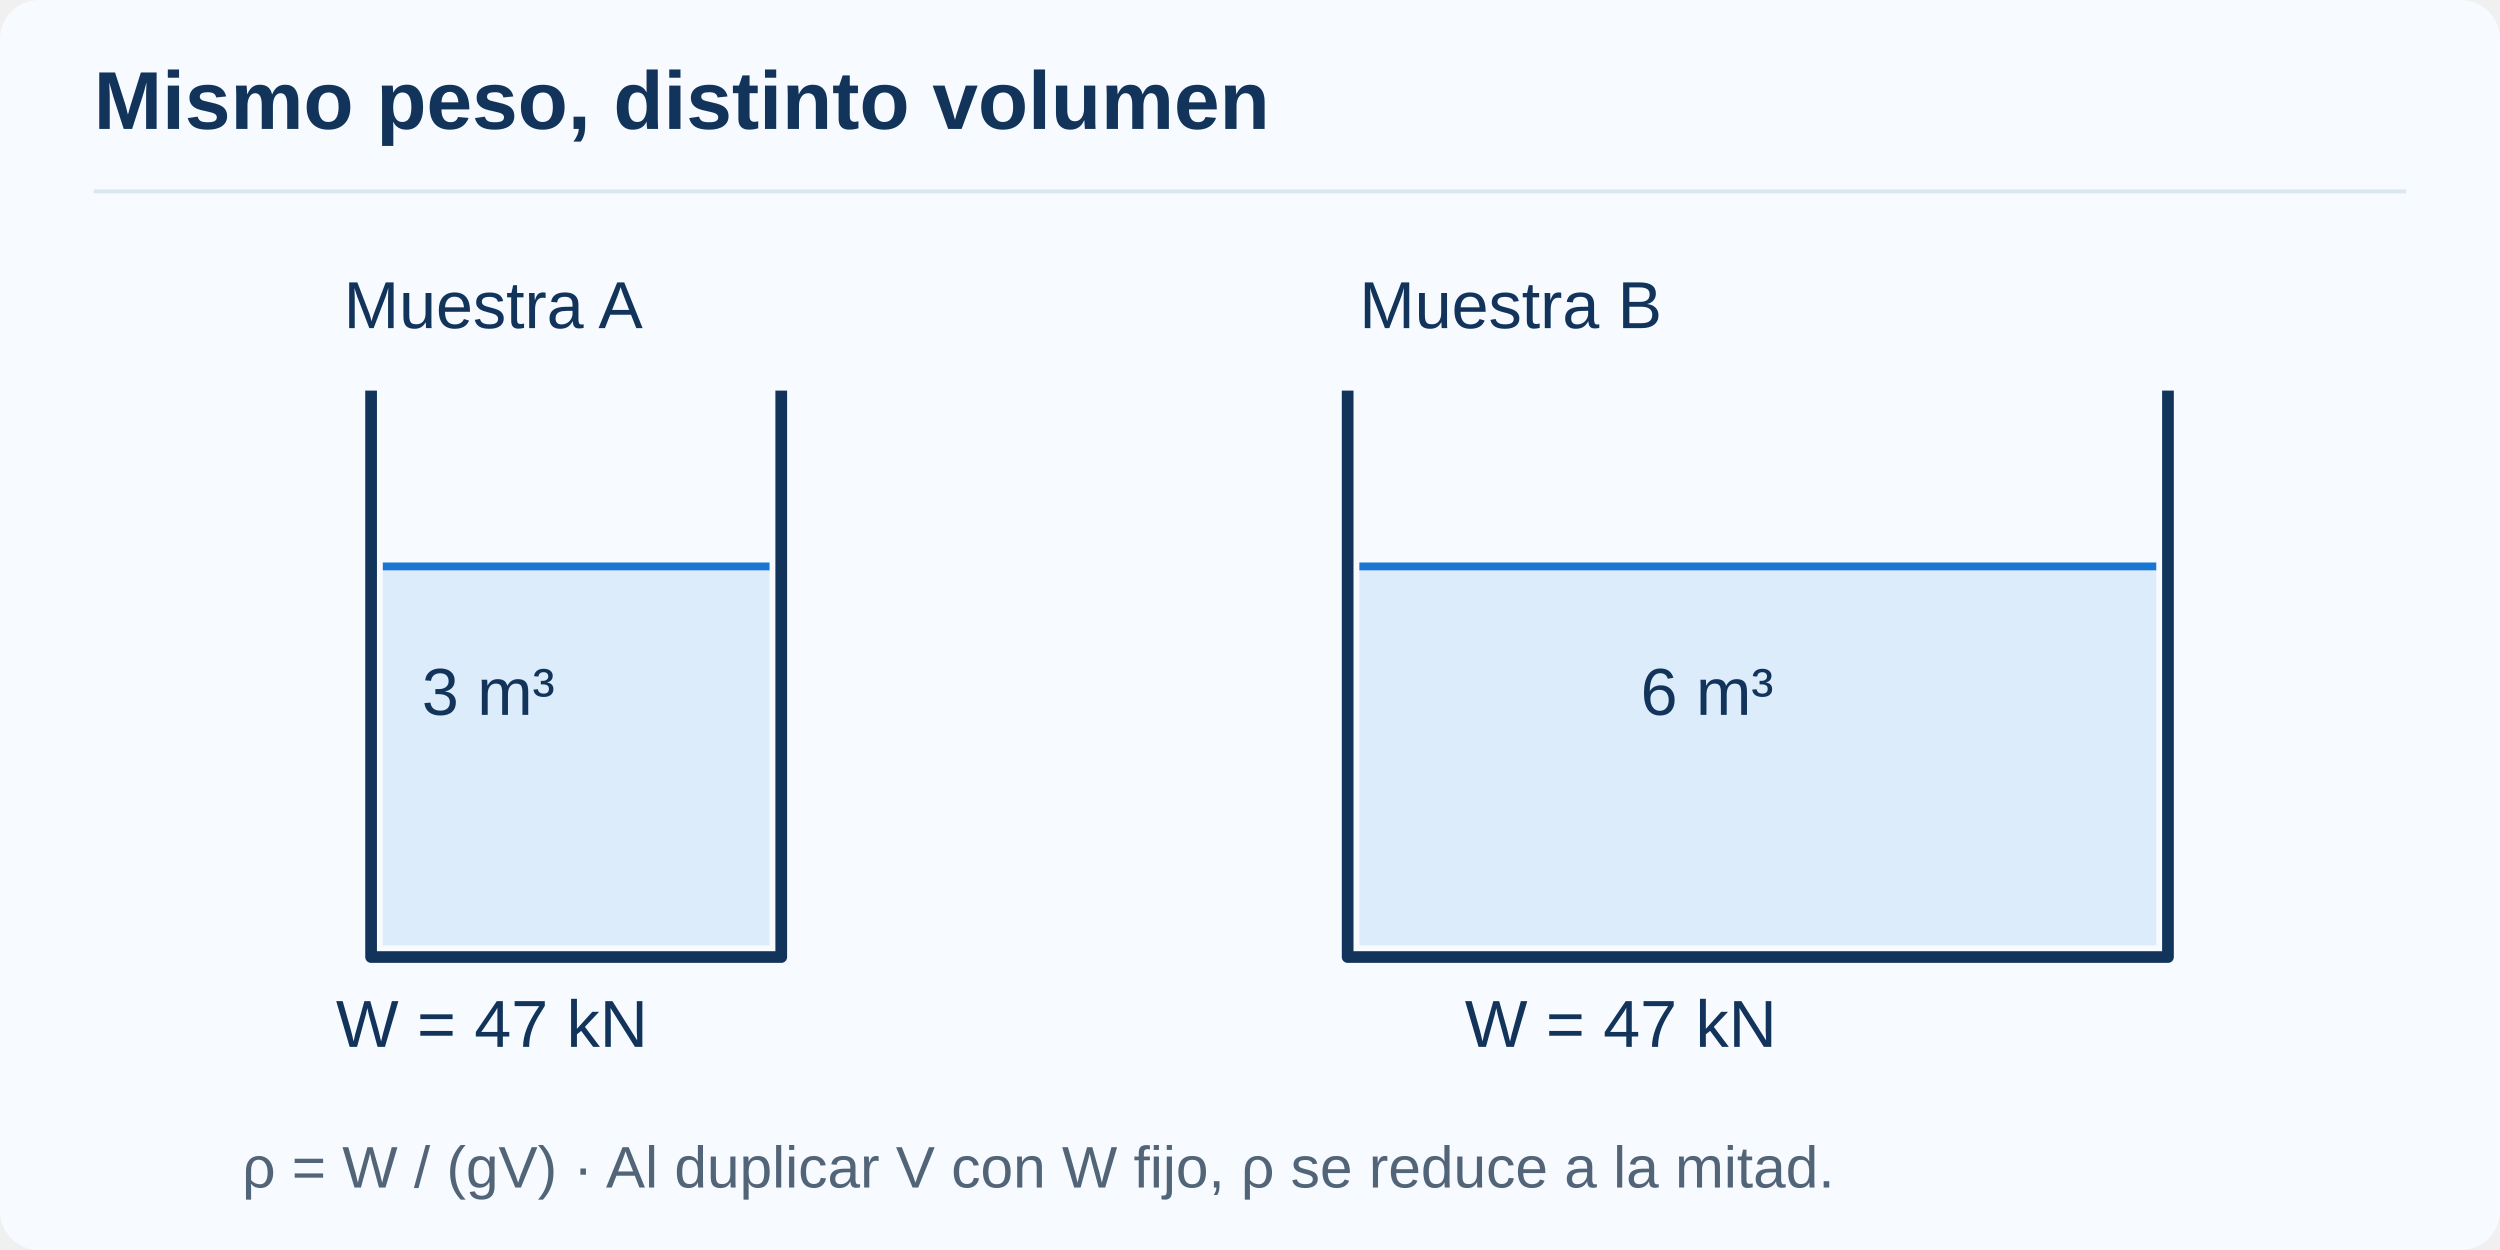
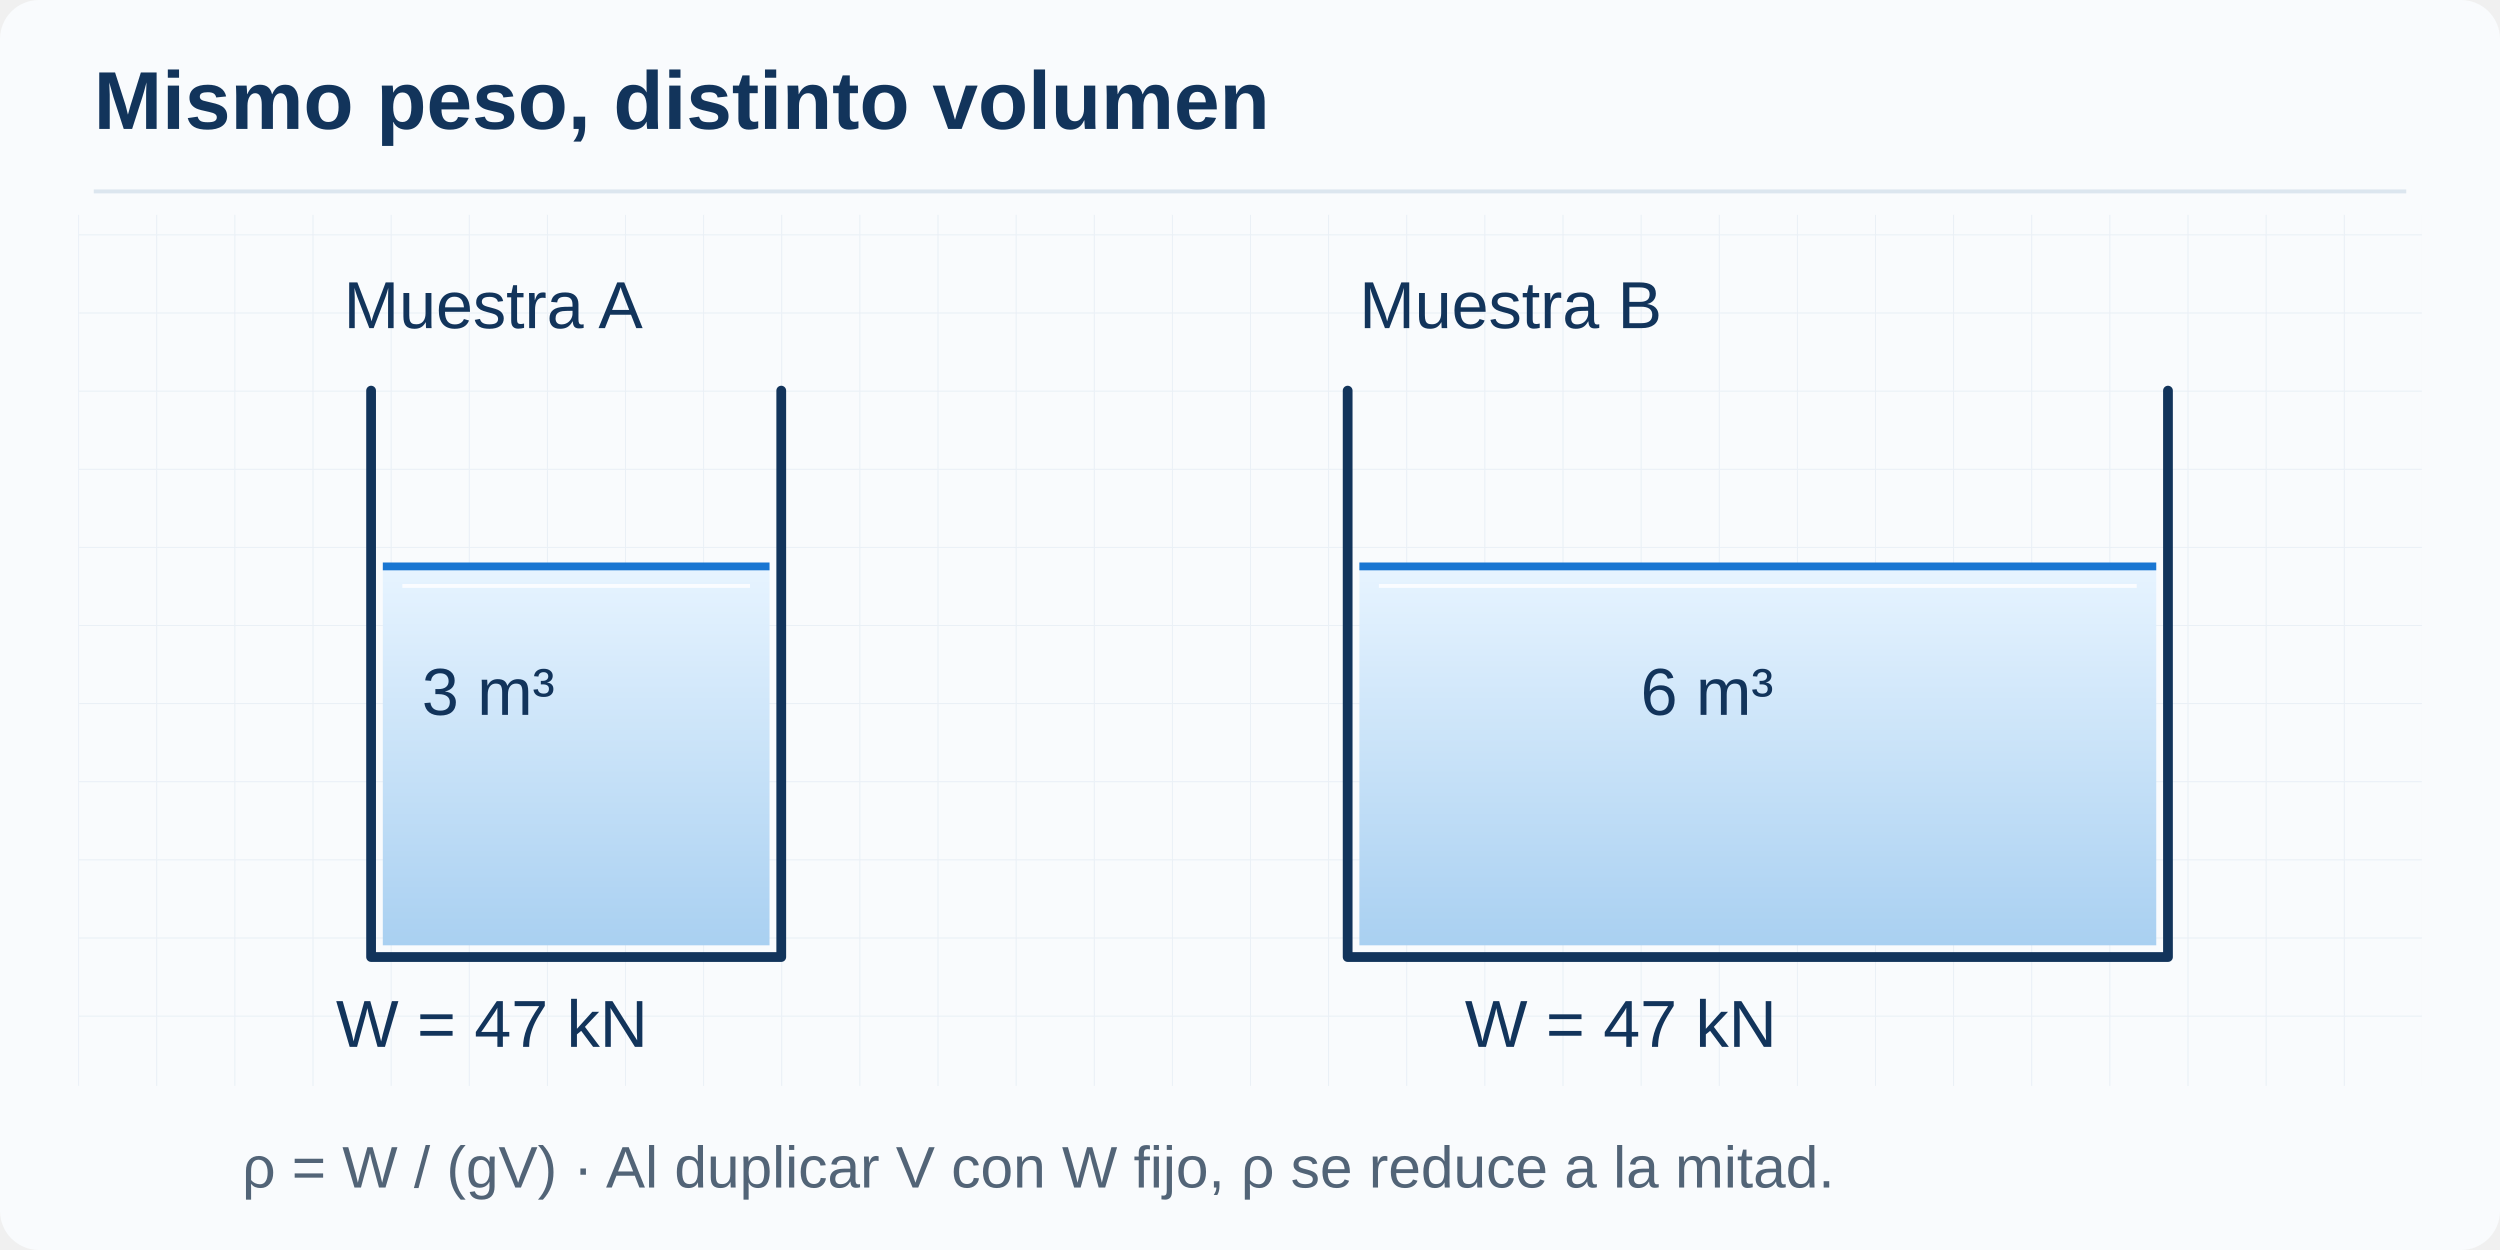
<svg xmlns="http://www.w3.org/2000/svg" viewBox="0 0 640 320" role="img" aria-labelledby="title desc">
  <defs>
    <marker id="tip" viewBox="0 0 10 10" refX="8" refY="5" markerWidth="6" markerHeight="6" orient="auto-start-reverse">
      <path d="M0 0L10 5L0 10Z" fill="#1976d2" />
    </marker>
    <pattern id="hatch" width="8" height="8" patternUnits="userSpaceOnUse">
      <path d="M0 8L8 0" stroke="#a6bad0" stroke-width="1" />
    </pattern>
+     <pattern id="grid" width="20" height="20" patternUnits="userSpaceOnUse">
+       <path d="M20 0H0V20" fill="none" stroke="#eaf0f6" stroke-width=".5" />
+     </pattern>
+     <linearGradient id="water" x1="0" y1="0" x2="0" y2="1">
+       <stop stop-color="#e7f4ff" />
+       <stop offset="1" stop-color="#a9d0f1" />
+     </linearGradient>
+     <linearGradient id="metal">
+       <stop stop-color="#cad6e1" />
+       <stop offset=".45" stop-color="#f7fafc" />
+       <stop offset="1" stop-color="#a7b8c9" />
+     </linearGradient>
+     <linearGradient id="insect">
+       <stop stop-color="#132c46" />
+       <stop offset=".45" stop-color="#55768c" />
+       <stop offset=".65" stop-color="#1a3c57" />
+       <stop offset="1" stop-color="#0b2035" />
+     </linearGradient>
  </defs>
-   <style>text{font-family:Segoe UI,Arial,sans-serif;font-size:17px;fill:#12345b}.title{font-size:21px;font-weight:600}.note{font-size:15px;fill:#526477}.wall{fill:none;stroke:#12345b;stroke-width:3;stroke-linejoin:round}.liquid{fill:#dcecfb}.surface{fill:none;stroke:#1976d2;stroke-width:2}.arrow{fill:none;stroke:#1976d2;stroke-width:2;marker-end:url(#tip)}.guide{fill:none;stroke:#a6bad0;stroke-width:1.5;stroke-dasharray:5 5}</style>
-   <rect width="640" height="320" rx="10" fill="#f7faff" />
+   <style>text{font-family:Segoe UI,Arial,sans-serif;font-size:17px;fill:#12345b}.title{font-size:21px;font-weight:600}.note{font-size:15px;fill:#526477}.wall{fill:none;stroke:#12345b;stroke-width:2.5;stroke-linejoin:round;stroke-linecap:round}.liquid{fill:url(#water)}.metal{fill:url(#metal);stroke:#12345b;stroke-width:2}.surface{fill:none;stroke:#1976d2;stroke-width:2}.arrow{fill:none;stroke:#1976d2;stroke-width:2;marker-end:url(#tip)}.guide{fill:none;stroke:#a6bad0;stroke-width:1.5;stroke-dasharray:5 5}</style>
+   <rect width="640" height="320" rx="10" fill="#f9fbfd" />
+   <rect x="20" y="55" width="600" height="223" fill="url(#grid)" />
  <text x="24" y="33" class="title">Mismo peso, distinto volumen</text>
  <path d="M24 49H616" stroke="#dce6ef" />
  <path d="M95 100V245H200V100" class="wall" />
  <path d="M98 145H197V242H98Z" class="liquid" />
  <path d="M98 145H197" class="surface" />
+   <path d="M103 150H192" stroke="white" opacity=".8" />
  <path d="M345 100V245H555V100" class="wall" />
  <path d="M348 145H552V242H348Z" class="liquid" />
  <path d="M348 145H552" class="surface" />
+   <path d="M353 150H547" stroke="white" opacity=".8" />
  <text x="88" y="84">Muestra A</text>
  <text x="348" y="84">Muestra B</text>
  <text x="108" y="183">3 m³</text>
  <text x="420" y="183">6 m³</text>
  <text x="86" y="268">W = 47 kN</text>
  <text x="375" y="268">W = 47 kN</text>
  <text x="62" y="304" class="note">ρ = W / (gV) · Al duplicar V con W fijo, ρ se reduce a la mitad.</text>
</svg>
